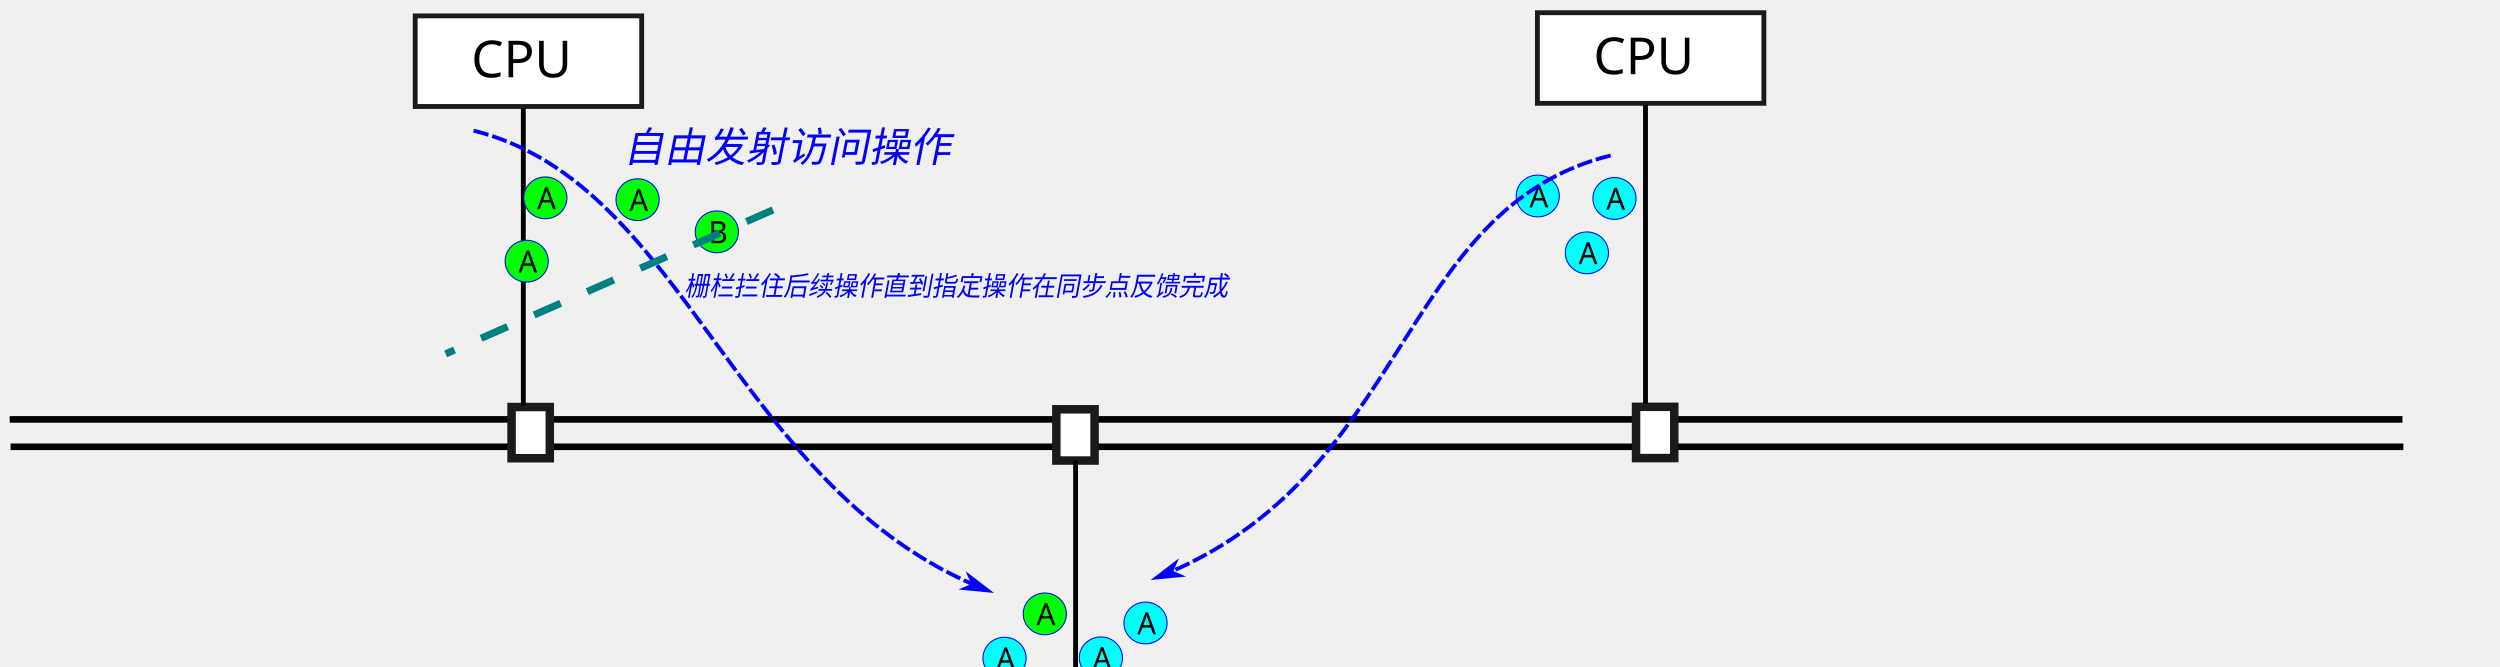
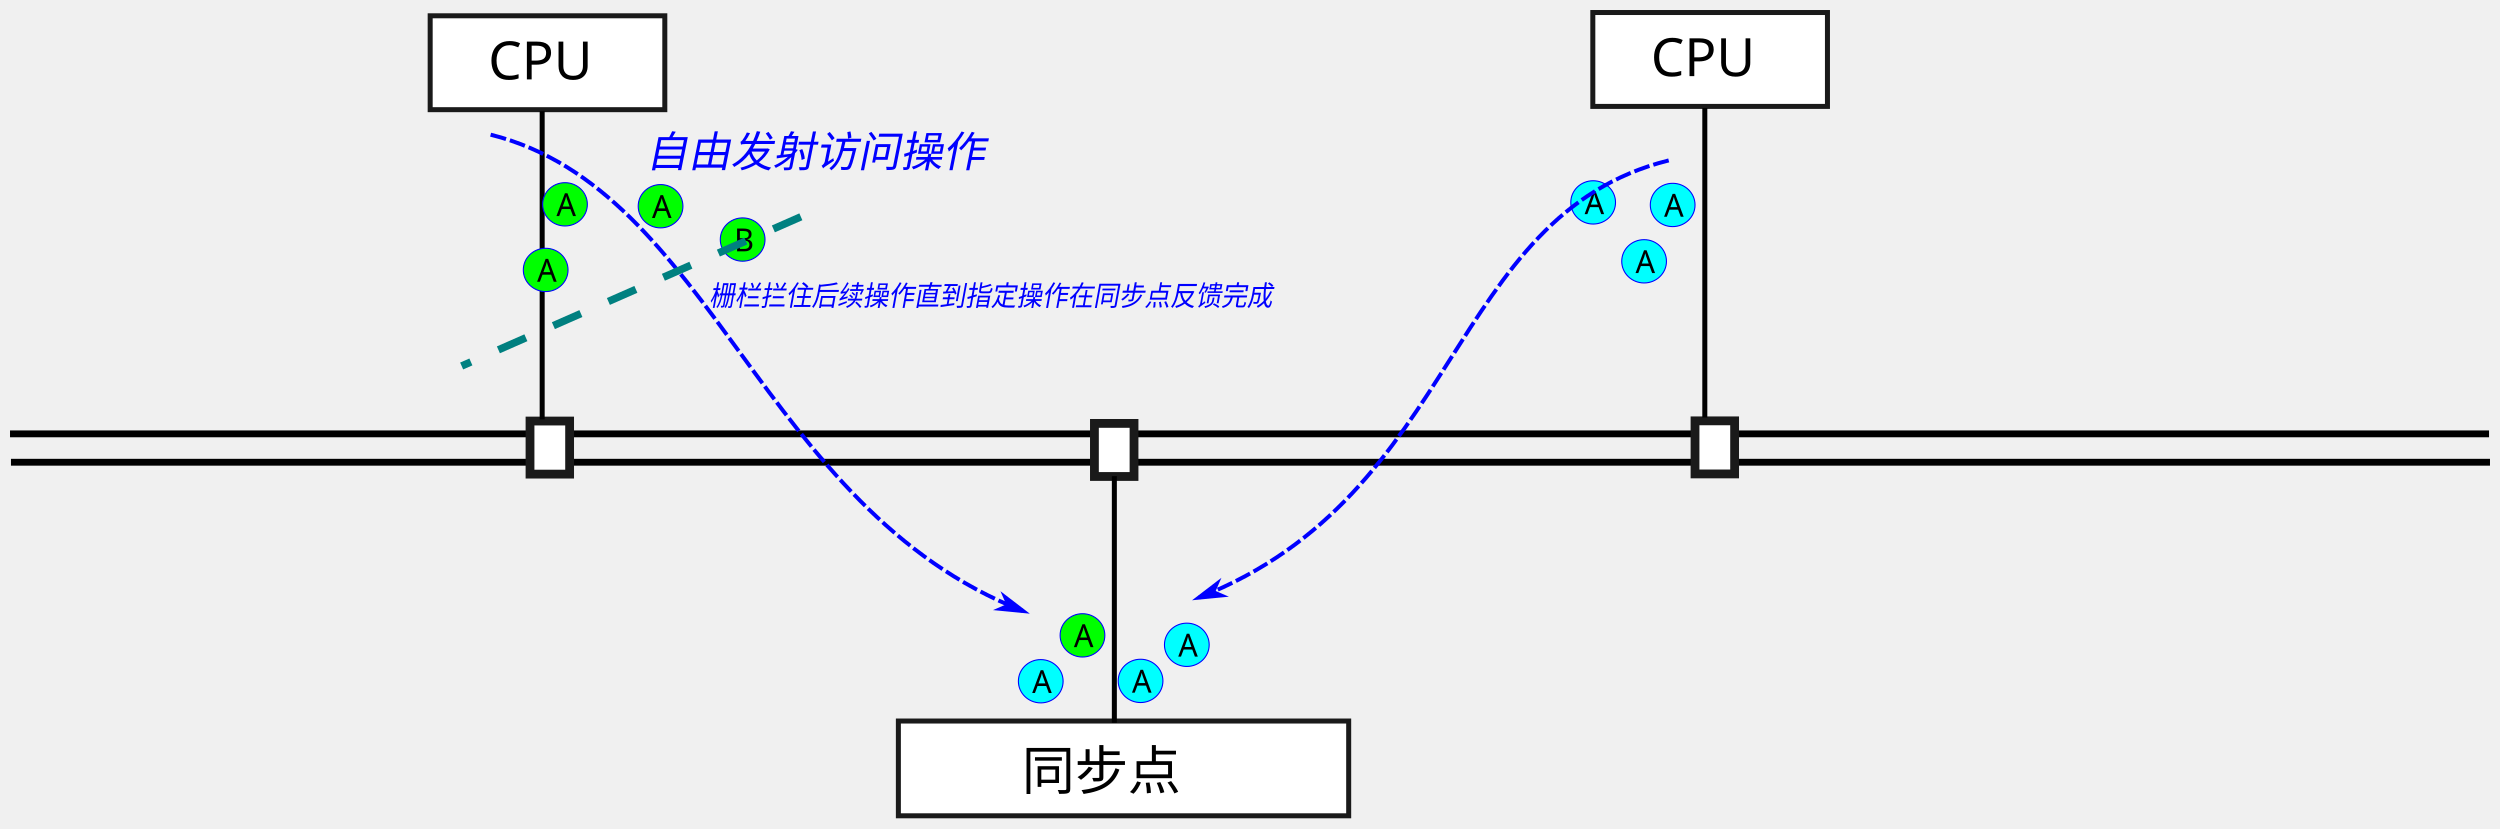
- <svg xmlns="http://www.w3.org/2000/svg" width="517.336mm" height="137.912mm" viewBox="0 0 517.336 137.912" version="1.1" id="svg8">
+ <svg xmlns="http://www.w3.org/2000/svg" width="499.338mm" height="165.444mm" viewBox="0 0 499.338 165.444" version="1.1" id="svg8">
  <defs id="defs2">
    <marker orient="auto" refY="0" refX="0" id="Arrow1Mend" style="overflow:visible">
      <path id="path3412" d="M 0,0 5,-5 -12.5,0 5,5 Z" style="fill:#0000ff;fill-opacity:1;fill-rule:evenodd;stroke:#0000ff;stroke-width:1pt;stroke-opacity:1" transform="matrix(-0.4,0,0,-0.4,-4,0)" />
    </marker>
    <marker orient="auto" refY="0" refX="0" id="marker3534" style="overflow:visible">
      <path id="path3532" d="M 0,0 5,-5 -12.5,0 5,5 Z" style="fill:#0000ff;fill-opacity:1;fill-rule:evenodd;stroke:#0000ff;stroke-width:1pt;stroke-opacity:1" transform="matrix(-0.8,0,0,-0.8,-10,0)" />
    </marker>
    <marker style="overflow:visible" id="marker3452" refX="0" refY="0" orient="auto">
      <path transform="matrix(0.8,0,0,0.8,10,0)" style="fill:#000000;fill-opacity:1;fill-rule:evenodd;stroke:#000000;stroke-width:1pt;stroke-opacity:1" d="M 0,0 5,-5 -12.5,0 5,5 Z" id="path3450" />
    </marker>
    <marker orient="auto" refY="0" refX="0" id="marker3374" style="overflow:visible">
      <path id="path3372" d="M 0,0 5,-5 -12.5,0 5,5 Z" style="fill:#000000;fill-opacity:1;fill-rule:evenodd;stroke:#000000;stroke-width:1pt;stroke-opacity:1" transform="matrix(-0.8,0,0,-0.8,-10,0)" />
    </marker>
    <marker orient="auto" refY="0" refX="0" id="Arrow1Lend" style="overflow:visible">
      <path id="path923" d="M 0,0 5,-5 -12.5,0 5,5 Z" style="fill:#000000;fill-opacity:1;fill-rule:evenodd;stroke:#000000;stroke-width:1pt;stroke-opacity:1" transform="matrix(-0.8,0,0,-0.8,-10,0)" />
    </marker>
    <marker orient="auto" refY="0" refX="0" id="Arrow2Lend" style="overflow:visible">
      <path id="path941" style="fill:#000000;fill-opacity:1;fill-rule:evenodd;stroke:#000000;stroke-width:0.625;stroke-linejoin:round;stroke-opacity:1" d="M 8.719,4.034 -2.207,0.016 8.719,-4.002 c -1.745,2.372 -1.735,5.617 -6e-7,8.035 z" transform="matrix(-1.1,0,0,-1.1,-1.1,0)" />
    </marker>
    <marker orient="auto" refY="0" refX="0" id="Arrow1Lend-2" style="overflow:visible">
      <path id="path923-7" d="M 0,0 5,-5 -12.5,0 5,5 Z" style="fill:#000000;fill-opacity:1;fill-rule:evenodd;stroke:#000000;stroke-width:1pt;stroke-opacity:1" transform="matrix(-0.8,0,0,-0.8,-10,0)" />
    </marker>
    <marker orient="auto" refY="0" refX="0" id="Arrow1Mend-1" style="overflow:visible">
      <path id="path3412-9" d="M 0,0 5,-5 -12.5,0 5,5 Z" style="fill:#0000ff;fill-opacity:1;fill-rule:evenodd;stroke:#0000ff;stroke-width:1pt;stroke-opacity:1" transform="matrix(-0.4,0,0,-0.4,-4,0)" />
    </marker>
    <marker orient="auto" refY="0" refX="0" id="Arrow1Mend-1-4" style="overflow:visible">
      <path id="path3412-9-5" d="M 0,0 5,-5 -12.5,0 5,5 Z" style="fill:#0000ff;fill-opacity:1;fill-rule:evenodd;stroke:#0000ff;stroke-width:1pt;stroke-opacity:1" transform="matrix(-0.4,0,0,-0.4,-4,0)" />
    </marker>
    <marker orient="auto" refY="0" refX="0" id="Arrow1Mend-3" style="overflow:visible">
      <path id="path3412-6" d="M 0,0 5,-5 -12.5,0 5,5 Z" style="fill:#0000ff;fill-opacity:1;fill-rule:evenodd;stroke:#0000ff;stroke-width:1pt;stroke-opacity:1" transform="matrix(-0.4,0,0,-0.4,-4,0)" />
    </marker>
    <marker orient="auto" refY="0" refX="0" id="Arrow1Mend-6" style="overflow:visible">
      <path id="path3412-1" d="M 0,0 5,-5 -12.5,0 5,5 Z" style="fill:#0000ff;fill-opacity:1;fill-rule:evenodd;stroke:#0000ff;stroke-width:1pt;stroke-opacity:1" transform="matrix(-0.4,0,0,-0.4,-4,0)" />
    </marker>
    <marker orient="auto" refY="0" refX="0" id="Arrow1Mend-3-6" style="overflow:visible">
      <path id="path3412-6-3" d="M 0,0 5,-5 -12.5,0 5,5 Z" style="fill:#0000ff;fill-opacity:1;fill-rule:evenodd;stroke:#0000ff;stroke-width:1pt;stroke-opacity:1" transform="matrix(-0.4,0,0,-0.4,-4,0)" />
    </marker>
    <marker orient="auto" refY="0" refX="0" id="Arrow1Mend-3-5" style="overflow:visible">
      <path id="path3412-6-6" d="M 0,0 5,-5 -12.5,0 5,5 Z" style="fill:#0000ff;fill-opacity:1;fill-rule:evenodd;stroke:#0000ff;stroke-width:1pt;stroke-opacity:1" transform="matrix(-0.4,0,0,-0.4,-4,0)" />
    </marker>
    <marker orient="auto" refY="0" refX="0" id="Arrow1Mend-3-5-3" style="overflow:visible">
      <path id="path3412-6-6-7" d="M 0,0 5,-5 -12.5,0 5,5 Z" style="fill:#008000;fill-opacity:1;fill-rule:evenodd;stroke:#008000;stroke-width:1pt;stroke-opacity:1" transform="matrix(-0.4,0,0,-0.4,-4,0)" />
    </marker>
    <marker orient="auto" refY="0" refX="0" id="Arrow1Mend-3-5-3-5" style="overflow:visible">
      <path id="path3412-6-6-7-4" d="M 0,0 5,-5 -12.5,0 5,5 Z" style="fill:#008000;fill-opacity:1;fill-rule:evenodd;stroke:#008000;stroke-width:1pt;stroke-opacity:1" transform="matrix(-0.4,0,0,-0.4,-4,0)" />
    </marker>
    <marker orient="auto" refY="0" refX="0" id="Arrow1Mend-3-4" style="overflow:visible">
      <path id="path3412-6-4" d="M 0,0 5,-5 -12.5,0 5,5 Z" style="fill:#008000;fill-opacity:1;fill-rule:evenodd;stroke:#008000;stroke-width:1pt;stroke-opacity:1" transform="matrix(-0.4,0,0,-0.4,-4,0)" />
    </marker>
    <marker orient="auto" refY="0" refX="0" id="Arrow1Mend-6-4" style="overflow:visible">
      <path id="path3412-1-3" d="M 0,0 5,-5 -12.5,0 5,5 Z" style="fill:#0000ff;fill-opacity:1;fill-rule:evenodd;stroke:#0000ff;stroke-width:1pt;stroke-opacity:1" transform="matrix(-0.4,0,0,-0.4,-4,0)" />
    </marker>
  </defs>
-   <g id="layer1" transform="translate(-57.87259,331.0553)">
+   <g id="layer1" transform="translate(-57.87259,330.9253)">
    <path style="fill:none;stroke:#000000;stroke-width:1.365;stroke-linecap:butt;stroke-linejoin:miter;stroke-miterlimit:4;stroke-dasharray:none;stroke-opacity:1" d="M 59.873,-244.269 H 555.021" id="path971" />
    <path style="fill:none;stroke:#000000;stroke-width:1.365;stroke-linecap:butt;stroke-linejoin:miter;stroke-miterlimit:4;stroke-dasharray:none;stroke-opacity:1" d="M 60.062,-238.599 H 555.21" id="path971-6" />
    <rect style="opacity:1;fill:#ffffff;fill-opacity:1;stroke:#1a1a1a;stroke-width:1.758;stroke-miterlimit:4;stroke-dasharray:none;stroke-dashoffset:0" id="rect873-36-7-93-8-0-2-3-6-0-0" width="7.91" height="10.603" x="163.735" y="-246.83" />
    <rect style="opacity:1;fill:#ffffff;fill-opacity:1;stroke:#1a1a1a;stroke-width:1.758;stroke-miterlimit:4;stroke-dasharray:none;stroke-dashoffset:0" id="rect873-36-7-93-8-0-2-3-6-0-0-3" width="7.91" height="10.603" x="396.427" y="-246.868" />
    <rect style="opacity:1;fill:#ffffff;fill-opacity:1;stroke:#1a1a1a;stroke-width:1.758;stroke-miterlimit:4;stroke-dasharray:none;stroke-dashoffset:0" id="rect873-36-7-93-8-0-2-3-6-0-0-3-3" width="7.91" height="10.603" x="276.467" y="-246.358" />
    <rect style="opacity:1;fill:#ffffff;fill-opacity:1;stroke:#1a1a1a;stroke-width:1;stroke-miterlimit:4;stroke-dasharray:none;stroke-dashoffset:0" id="rect873-36-7-93-8-0-2-3-6-0-1-6-4-7" width="89.942" height="18.93" x="237.31" y="-186.911" />
    <text xml:space="preserve" style="font-style:normal;font-weight:normal;font-size:10.583px;line-height:1.25;font-family:sans-serif;letter-spacing:0px;word-spacing:0px;fill:#000000;fill-opacity:1;stroke:none;stroke-width:0.265" x="261.968" y="-173.217" id="text2119-4-6-2-9-2-1-7-4">
      <tspan id="tspan2117-0-7-9-3-9-0-6-5" x="261.968" y="-173.217" style="stroke-width:0.265">同步点</tspan>
    </text>
    <path style="fill:none;stroke:#000000;stroke-width:1;stroke-linecap:butt;stroke-linejoin:miter;stroke-miterlimit:4;stroke-dasharray:none;stroke-opacity:1" d="m 280.448,-186.557 v -49.262" id="path1023-4-2-6-6-2" />
    <flowRoot xml:space="preserve" id="flowRoot1825" style="font-style:normal;font-weight:normal;font-size:40px;line-height:1.25;font-family:sans-serif;letter-spacing:0px;word-spacing:0px;fill:#000000;fill-opacity:1;stroke:none" transform="matrix(0.2645833,0,0,0.2645833,57.87259,-398.2)">
      <flowRegion id="flowRegion1827">
        <rect id="rect1829" width="539.286" height="467.857" x="229.286" y="-52.818" />
      </flowRegion>
      <flowPara id="flowPara1831" />
    </flowRoot>
    <rect style="opacity:1;fill:#ffffff;fill-opacity:1;stroke:#1a1a1a;stroke-width:1;stroke-miterlimit:4;stroke-dasharray:none;stroke-dashoffset:0" id="rect873-36-7-93-8-0-2-2" width="46.865" height="18.753" x="143.793" y="-327.772" />
    <text xml:space="preserve" style="font-style:normal;font-weight:normal;font-size:10.583px;line-height:1.25;font-family:sans-serif;letter-spacing:0px;word-spacing:0px;fill:#000000;fill-opacity:1;stroke:none;stroke-width:0.265" x="155.39" y="-315.066" id="text2119-4-0">
      <tspan id="tspan2117-0-23" x="155.39" y="-315.066" style="stroke-width:0.265">CPU</tspan>
    </text>
    <path style="fill:none;stroke:#000000;stroke-width:1;stroke-linecap:butt;stroke-linejoin:miter;stroke-miterlimit:4;stroke-dasharray:none;stroke-opacity:1" d="m 166.163,-247.153 v -61.557" id="path1023-5" />
    <ellipse style="opacity:1;fill:#00ff00;fill-opacity:1;stroke:#0000ff;stroke-width:0.216;stroke-miterlimit:4;stroke-dasharray:none;stroke-dashoffset:0" id="path915" cx="166.863" cy="-277.009" rx="4.466" ry="4.324" />
    <text xml:space="preserve" style="font-style:normal;font-weight:normal;font-size:6.227px;line-height:1.25;font-family:sans-serif;letter-spacing:0px;word-spacing:0px;fill:#000000;fill-opacity:1;stroke:none;stroke-width:0.156" x="168.562" y="-269.103" id="text2119-4-9-7-3" transform="scale(0.9797696,1.020648)">
      <tspan id="tspan2117-0-8-2-5" x="168.562" y="-269.103" style="stroke-width:0.156">A</tspan>
    </text>
    <ellipse style="opacity:1;fill:#00ff00;fill-opacity:1;stroke:#0000ff;stroke-width:0.216;stroke-miterlimit:4;stroke-dasharray:none;stroke-dashoffset:0" id="path915-1" cx="189.81" cy="-289.735" rx="4.466" ry="4.324" />
    <text xml:space="preserve" style="font-style:normal;font-weight:normal;font-size:6.227px;line-height:1.25;font-family:sans-serif;letter-spacing:0px;word-spacing:0px;fill:#000000;fill-opacity:1;stroke:none;stroke-width:0.156" x="191.983" y="-281.572" id="text2119-4-9-7-3-2" transform="scale(0.9797696,1.020648)">
      <tspan id="tspan2117-0-8-2-5-7" x="191.983" y="-281.572" style="stroke-width:0.156">A</tspan>
    </text>
    <ellipse style="opacity:1;fill:#00ff00;fill-opacity:1;stroke:#0000ff;stroke-width:0.216;stroke-miterlimit:4;stroke-dasharray:none;stroke-dashoffset:0" id="path915-0" cx="170.722" cy="-290.113" rx="4.466" ry="4.324" />
    <text xml:space="preserve" style="font-style:normal;font-weight:normal;font-size:6.227px;line-height:1.25;font-family:sans-serif;letter-spacing:0px;word-spacing:0px;fill:#000000;fill-opacity:1;stroke:none;stroke-width:0.156" x="172.501" y="-281.942" id="text2119-4-9-7-3-9" transform="scale(0.9797696,1.020648)">
      <tspan id="tspan2117-0-8-2-5-3" x="172.501" y="-281.942" style="stroke-width:0.156">A</tspan>
    </text>
    <text xml:space="preserve" style="font-style:normal;font-weight:normal;font-size:10.583px;line-height:1.25;font-family:sans-serif;letter-spacing:0px;word-spacing:0px;fill:#000000;fill-opacity:1;stroke:none;stroke-width:0.265" x="186.841" y="-297.583" id="text2119-4-9-7-7-6">
      <tspan id="tspan2117-0-8-2-8-0" x="186.841" y="-297.583" style="font-style:italic;font-variant:normal;font-weight:normal;font-stretch:normal;font-size:8.467px;font-family:sans-serif;-inkscape-font-specification:'sans-serif Italic';fill:#0000ff;stroke-width:0.265">自由发射访问操作</tspan>
    </text>
    <rect style="opacity:1;fill:#ffffff;fill-opacity:1;stroke:#1a1a1a;stroke-width:1;stroke-miterlimit:4;stroke-dasharray:none;stroke-dashoffset:0" id="rect873-36-7-93-8-0-2-2-2" width="46.865" height="18.753" x="376.014" y="-328.425" />
    <text xml:space="preserve" style="font-style:normal;font-weight:normal;font-size:10.583px;line-height:1.25;font-family:sans-serif;letter-spacing:0px;word-spacing:0px;fill:#000000;fill-opacity:1;stroke:none;stroke-width:0.265" x="387.611" y="-315.719" id="text2119-4-0-61">
      <tspan id="tspan2117-0-23-8" x="387.611" y="-315.719" style="stroke-width:0.265">CPU</tspan>
    </text>
    <path style="fill:none;stroke:#000000;stroke-width:1;stroke-linecap:butt;stroke-linejoin:miter;stroke-miterlimit:4;stroke-dasharray:none;stroke-opacity:1" d="m 398.384,-247.539 v -61.824" id="path1023-5-0" />
    <ellipse style="opacity:1;fill:#00ffff;fill-opacity:1;stroke:#0000ff;stroke-width:0.216;stroke-miterlimit:4;stroke-dasharray:none;stroke-dashoffset:0" id="path915-2" cx="386.256" cy="-278.732" rx="4.466" ry="4.324" />
    <text xml:space="preserve" style="font-style:normal;font-weight:normal;font-size:6.227px;line-height:1.25;font-family:sans-serif;letter-spacing:0px;word-spacing:0px;fill:#000000;fill-opacity:1;stroke:none;stroke-width:0.156" x="392.485" y="-270.791" id="text2119-4-9-7-3-3" transform="scale(0.9797696,1.020648)">
      <tspan id="tspan2117-0-8-2-5-75" x="392.485" y="-270.791" style="stroke-width:0.156">A</tspan>
    </text>
    <ellipse style="opacity:1;fill:#00ffff;fill-opacity:1;stroke:#0000ff;stroke-width:0.216;stroke-miterlimit:4;stroke-dasharray:none;stroke-dashoffset:0" id="path915-1-9" cx="391.963" cy="-289.988" rx="4.466" ry="4.324" />
    <text xml:space="preserve" style="font-style:normal;font-weight:normal;font-size:6.227px;line-height:1.25;font-family:sans-serif;letter-spacing:0px;word-spacing:0px;fill:#000000;fill-opacity:1;stroke:none;stroke-width:0.156" x="398.31" y="-281.819" id="text2119-4-9-7-3-2-2" transform="scale(0.9797696,1.020648)">
      <tspan id="tspan2117-0-8-2-5-7-2" x="398.31" y="-281.819" style="stroke-width:0.156">A</tspan>
    </text>
    <ellipse style="opacity:1;fill:#00ffff;fill-opacity:1;stroke:#0000ff;stroke-width:0.216;stroke-miterlimit:4;stroke-dasharray:none;stroke-dashoffset:0" id="path915-0-8" cx="376.083" cy="-290.5" rx="4.466" ry="4.324" />
    <text xml:space="preserve" style="font-style:normal;font-weight:normal;font-size:6.227px;line-height:1.25;font-family:sans-serif;letter-spacing:0px;word-spacing:0px;fill:#000000;fill-opacity:1;stroke:none;stroke-width:0.156" x="382.102" y="-282.321" id="text2119-4-9-7-3-9-9" transform="scale(0.9797696,1.020648)">
      <tspan id="tspan2117-0-8-2-5-3-7" x="382.102" y="-282.321" style="stroke-width:0.156">A</tspan>
    </text>
    <ellipse style="opacity:1;fill:#00ffff;fill-opacity:1;stroke:#0000ff;stroke-width:0.216;stroke-miterlimit:4;stroke-dasharray:none;stroke-dashoffset:0" id="path915-2-2" cx="294.922" cy="-202.136" rx="4.466" ry="4.324" />
    <text xml:space="preserve" style="font-style:normal;font-weight:normal;font-size:6.227px;line-height:1.25;font-family:sans-serif;letter-spacing:0px;word-spacing:0px;fill:#000000;fill-opacity:1;stroke:none;stroke-width:0.156" x="299.265" y="-195.744" id="text2119-4-9-7-3-3-9" transform="scale(0.9797696,1.020648)">
      <tspan id="tspan2117-0-8-2-5-75-3" x="299.265" y="-195.744" style="stroke-width:0.156">A</tspan>
    </text>
    <ellipse style="opacity:1;fill:#00ffff;fill-opacity:1;stroke:#0000ff;stroke-width:0.216;stroke-miterlimit:4;stroke-dasharray:none;stroke-dashoffset:0" id="path915-0-8-1" cx="285.684" cy="-194.927" rx="4.466" ry="4.324" />
    <text xml:space="preserve" style="font-style:normal;font-weight:normal;font-size:6.227px;line-height:1.25;font-family:sans-serif;letter-spacing:0px;word-spacing:0px;fill:#000000;fill-opacity:1;stroke:none;stroke-width:0.156" x="289.837" y="-188.682" id="text2119-4-9-7-3-9-9-9" transform="scale(0.9797696,1.020648)">
      <tspan id="tspan2117-0-8-2-5-3-7-4" x="289.837" y="-188.682" style="stroke-width:0.156">A</tspan>
    </text>
    <ellipse style="opacity:1;fill:#00ff00;fill-opacity:1;stroke:#0000ff;stroke-width:0.216;stroke-miterlimit:4;stroke-dasharray:none;stroke-dashoffset:0" id="path915-1-7" cx="274.081" cy="-204.022" rx="4.466" ry="4.324" />
    <text xml:space="preserve" style="font-style:normal;font-weight:normal;font-size:6.227px;line-height:1.25;font-family:sans-serif;letter-spacing:0px;word-spacing:0px;fill:#000000;fill-opacity:1;stroke:none;stroke-width:0.156" x="277.993" y="-197.592" id="text2119-4-9-7-3-2-8" transform="scale(0.9797696,1.020648)">
      <tspan id="tspan2117-0-8-2-5-7-4" x="277.993" y="-197.592" style="stroke-width:0.156">A</tspan>
    </text>
    <ellipse style="opacity:1;fill:#00ffff;fill-opacity:1;stroke:#0000ff;stroke-width:0.216;stroke-miterlimit:4;stroke-dasharray:none;stroke-dashoffset:0" id="path915-0-8-5" cx="265.746" cy="-194.857" rx="4.466" ry="4.324" />
    <text xml:space="preserve" style="font-style:normal;font-weight:normal;font-size:6.227px;line-height:1.25;font-family:sans-serif;letter-spacing:0px;word-spacing:0px;fill:#000000;fill-opacity:1;stroke:none;stroke-width:0.156" x="269.487" y="-188.612" id="text2119-4-9-7-3-9-9-0" transform="scale(0.9797696,1.020648)">
      <tspan id="tspan2117-0-8-2-5-3-7-3" x="269.487" y="-188.612" style="stroke-width:0.156">A</tspan>
    </text>
    <path style="fill:none;stroke:#0000ff;stroke-width:0.8;stroke-linecap:butt;stroke-linejoin:miter;stroke-miterlimit:4;stroke-dasharray:3.2, 0.8;stroke-dashoffset:0;stroke-opacity:1;marker-end:url(#Arrow1Mend-6)" d="m 155.868,-304.025 c 44.369,11.082 53.88,74.487 106.235,95.096" id="path3353-0" />
    <ellipse style="opacity:1;fill:#00ff00;fill-opacity:1;stroke:#0000ff;stroke-width:0.216;stroke-miterlimit:4;stroke-dasharray:none;stroke-dashoffset:0" id="path915-07" cx="206.207" cy="-283.08" rx="4.466" ry="4.324" />
    <text xml:space="preserve" style="font-style:normal;font-weight:normal;font-size:6.227px;line-height:1.25;font-family:sans-serif;letter-spacing:0px;word-spacing:0px;fill:#000000;fill-opacity:1;stroke:none;stroke-width:0.156" x="208.719" y="-275.051" id="text2119-4-9-7-3-8" transform="scale(0.9797696,1.020648)">
      <tspan id="tspan2117-0-8-2-5-6" x="208.719" y="-275.051" style="stroke-width:0.156">B</tspan>
    </text>
-     <path style="fill:none;stroke:#008080;stroke-width:1.5;stroke-linecap:butt;stroke-linejoin:miter;stroke-opacity:1;stroke-miterlimit:4;stroke-dasharray:6,6;stroke-dashoffset:0" d="m 217.833,-287.623 -67.753,29.801" id="path1501" />
+     <path style="fill:none;stroke:#008080;stroke-width:1.5;stroke-linecap:butt;stroke-linejoin:miter;stroke-miterlimit:4;stroke-dasharray:6, 6;stroke-dashoffset:0;stroke-opacity:1" d="m 217.833,-287.623 -67.753,29.801" id="path1501" />
    <text xml:space="preserve" style="font-style:normal;font-weight:normal;font-size:6.684px;line-height:1.25;font-family:sans-serif;letter-spacing:0px;word-spacing:0px;fill:#000000;fill-opacity:1;stroke:none;stroke-width:0.167" x="208.535" y="-258.152" id="text2119-4-9-7-7-6-8" transform="scale(0.9565973,1.045372)">
      <tspan id="tspan2117-0-8-2-8-0-8" x="208.535" y="-258.152" style="font-style:italic;font-variant:normal;font-weight:normal;font-stretch:normal;font-size:5.347px;font-family:sans-serif;-inkscape-font-specification:'sans-serif Italic';fill:#0000ff;stroke-width:0.167">栅栏拦住后续操作直到指定操作在同步点反馈完成</tspan>
    </text>
    <path style="fill:none;stroke:#0000ff;stroke-width:0.8;stroke-linecap:butt;stroke-linejoin:miter;stroke-miterlimit:4;stroke-dasharray:3.2, 0.8;stroke-dashoffset:0;stroke-opacity:1;marker-end:url(#Arrow1Mend-6-4)" d="m 391.172,-298.884 c -44.369,11.082 -41.385,66.67 -93.74,87.278" id="path3353-0-1" />
  </g>
</svg>
